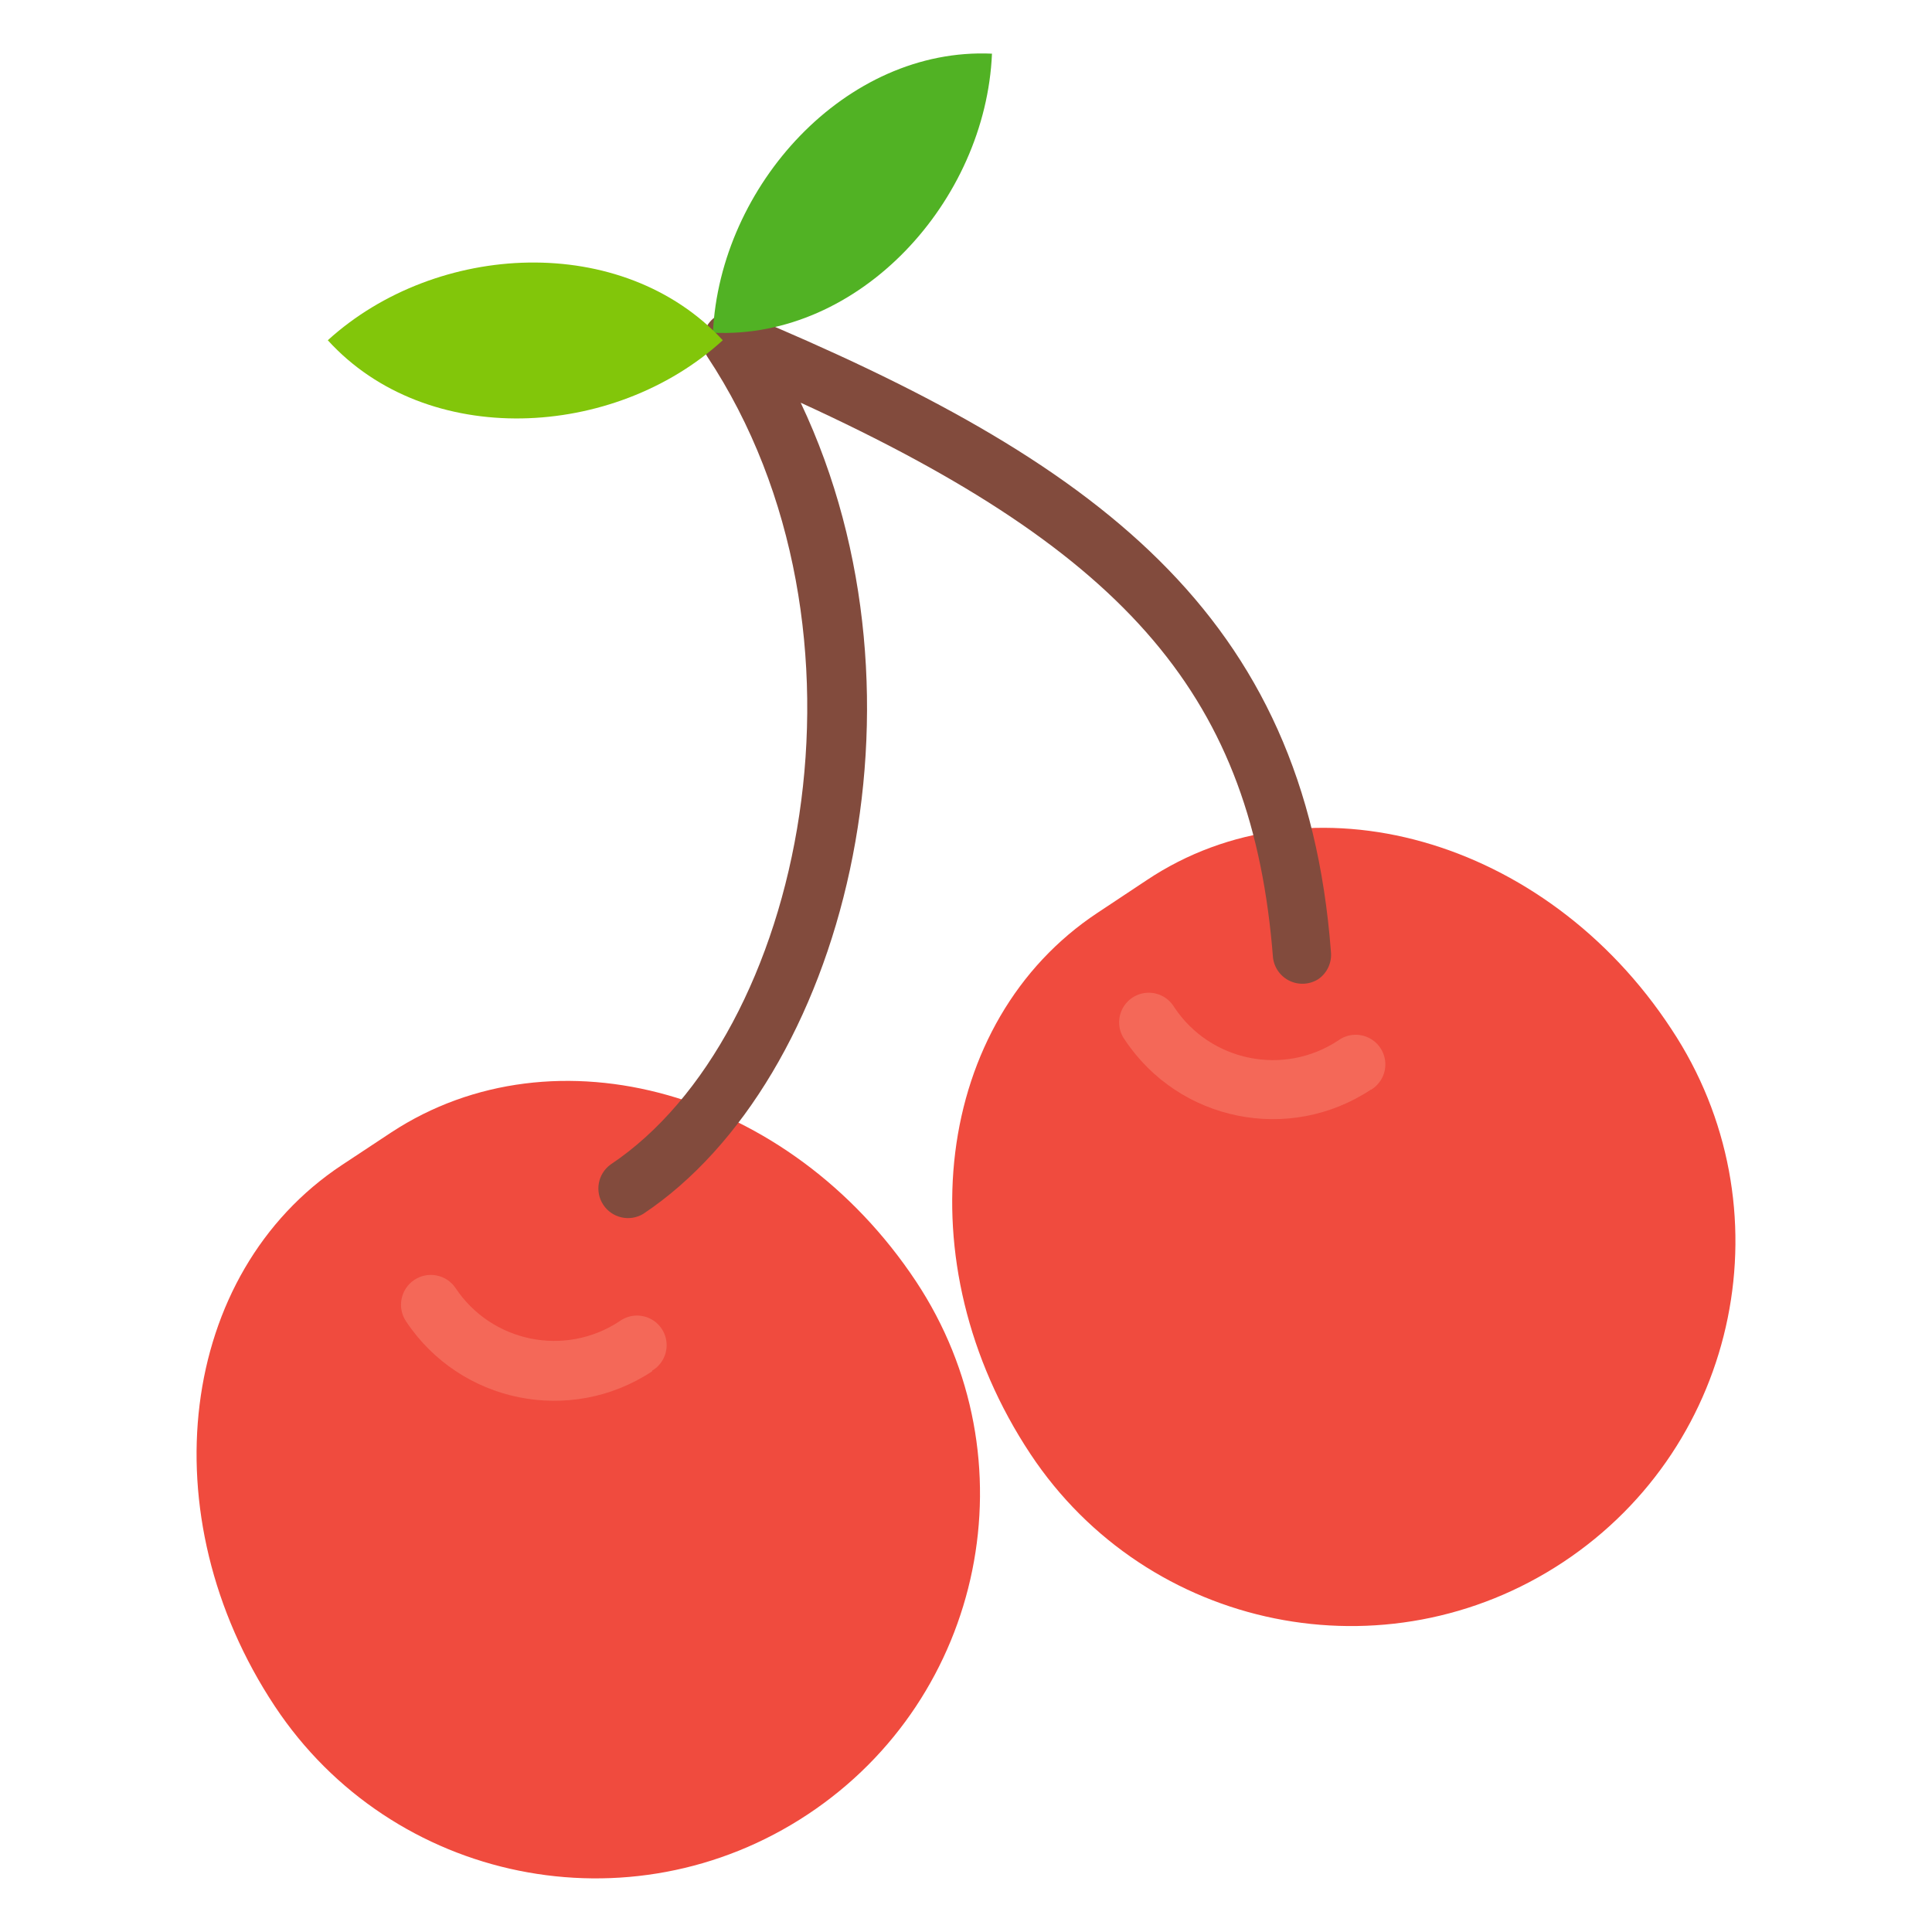
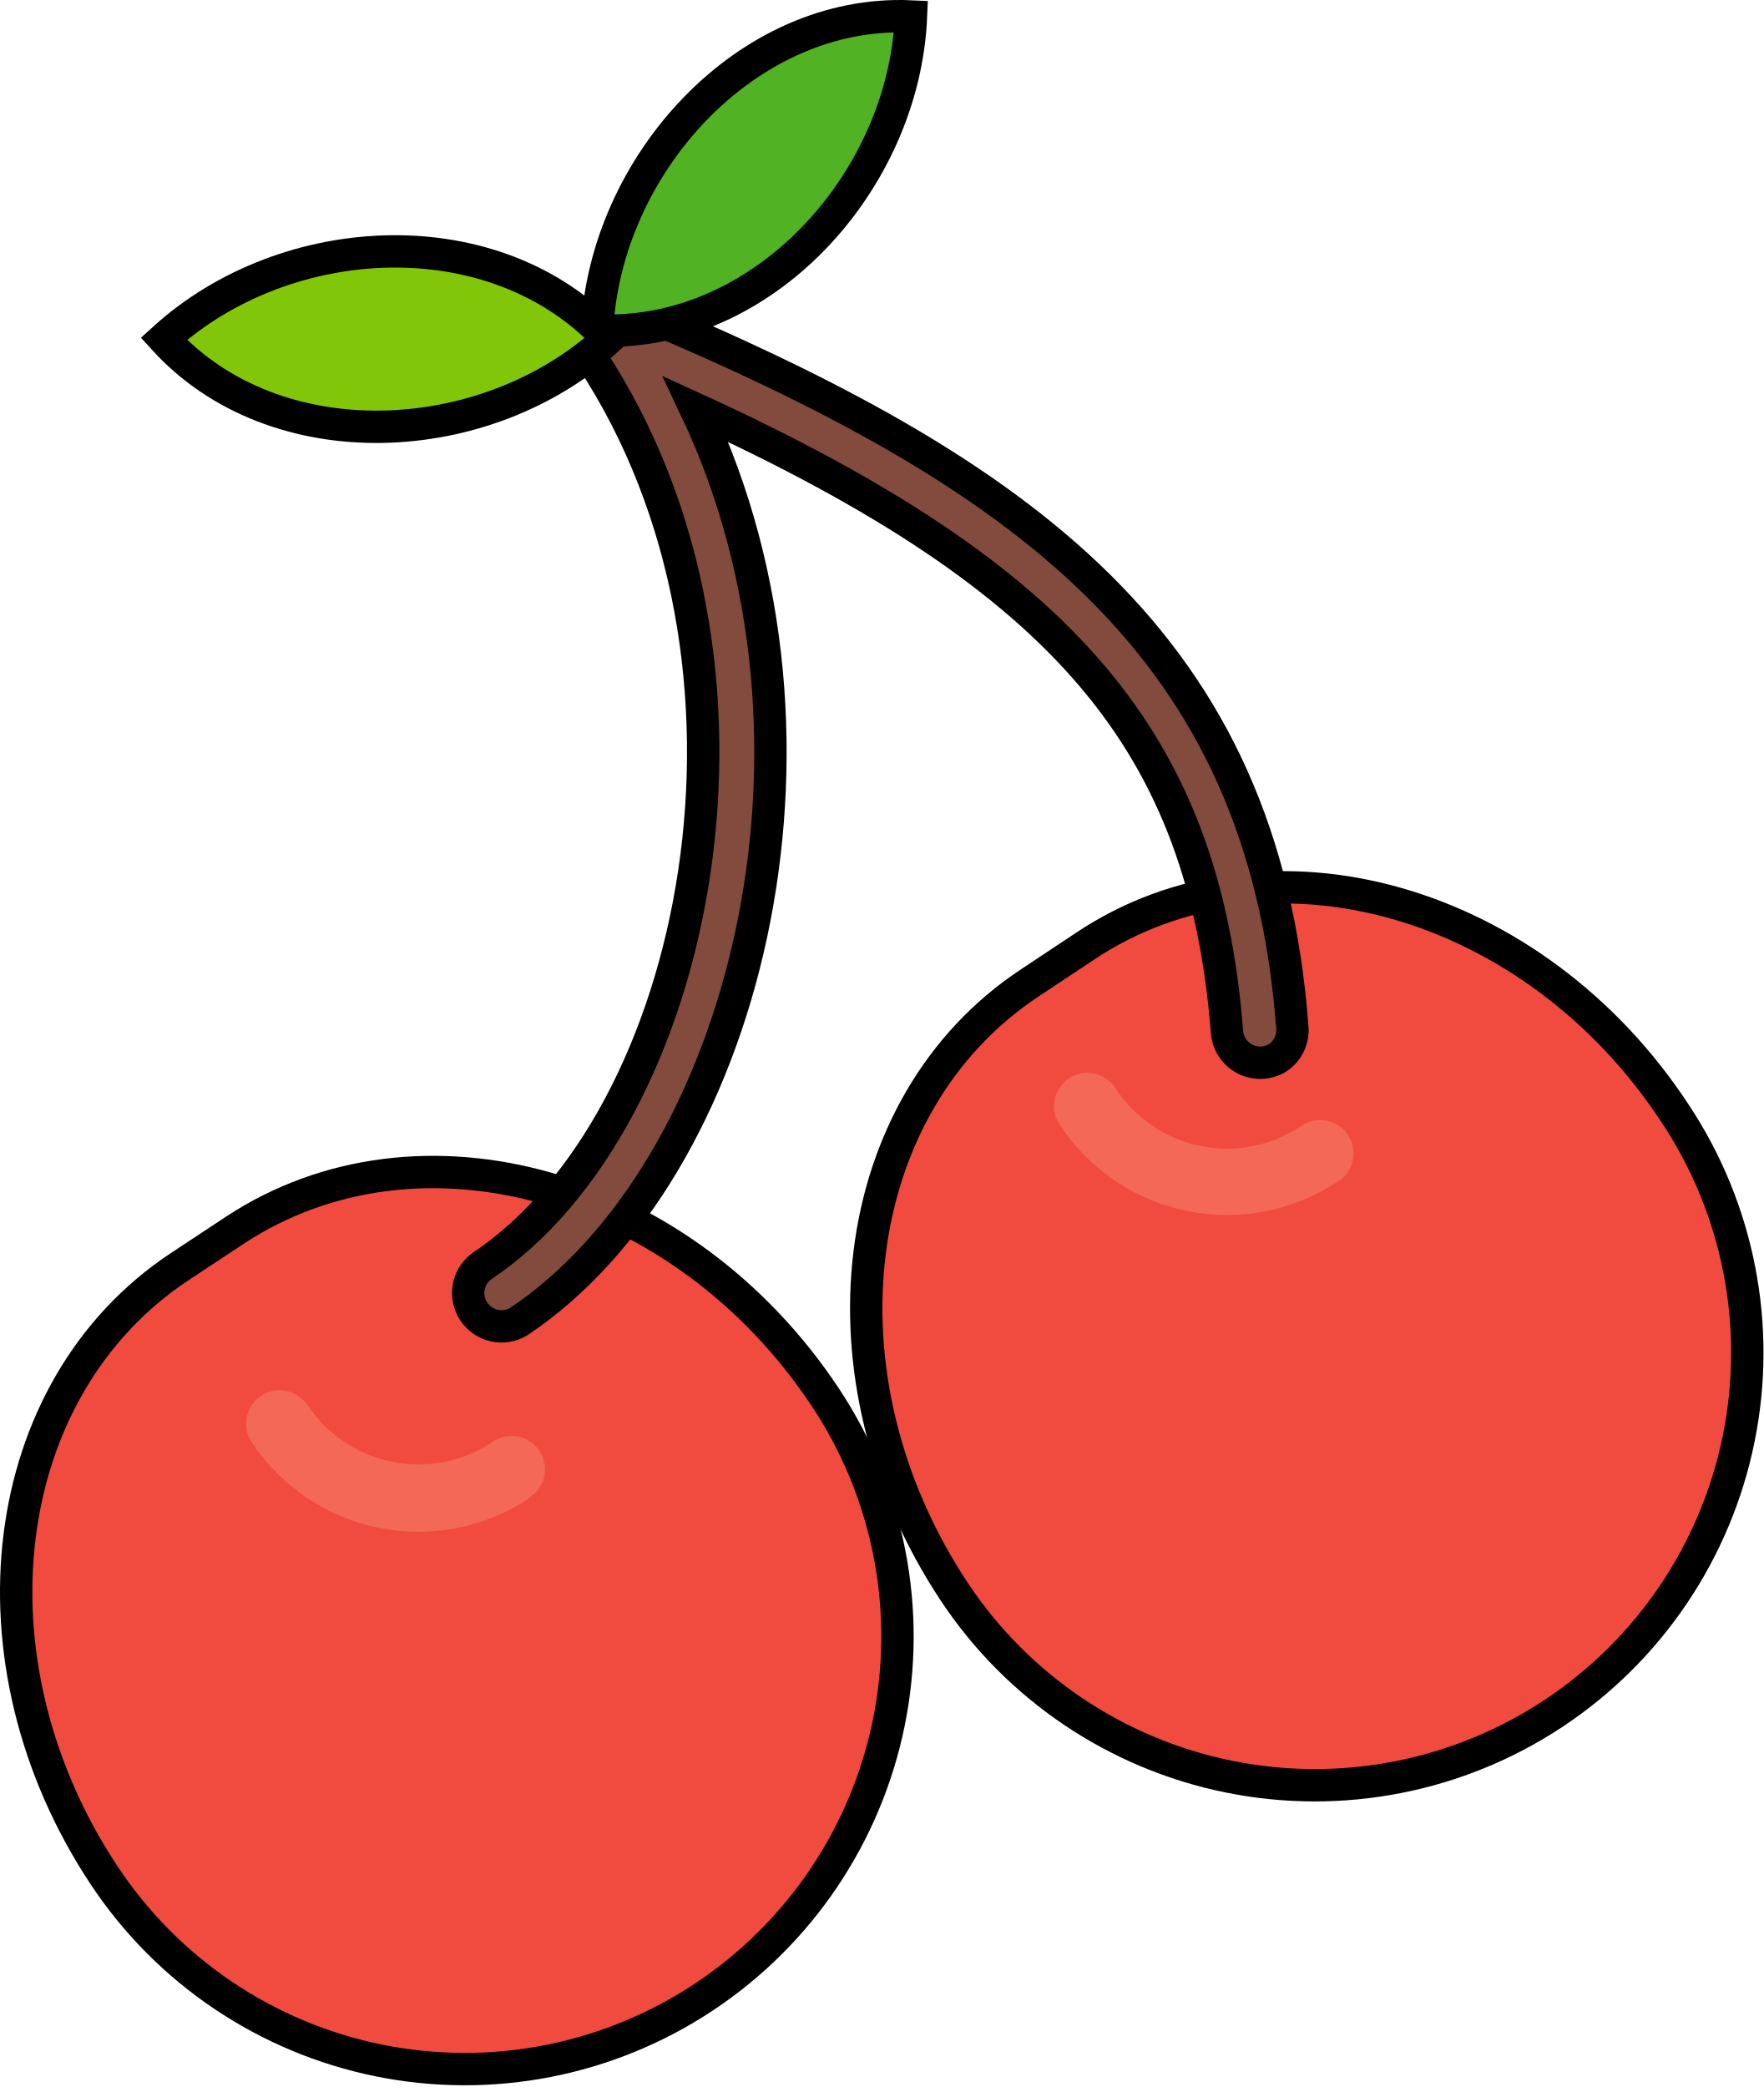
- <svg xmlns="http://www.w3.org/2000/svg" viewBox="0 0 90 90">
-   <defs>
-     <style>.cls-1{fill:#f04b3e;}.cls-2{fill:#f57564;opacity:0.7;}.cls-3{fill:#824b3d;}.cls-4{fill:#51b224;}.cls-5{fill:#82c60a;}</style>
-   </defs>
-   <g id="cherries">
-     <g id="cherries-2" data-name="cherries">
-       <path class="cls-1" d="M12.8,79.48c-5.89-8.89-4.49-20.17,3.13-25.21l2.3-1.52c7.62-5,18.55-1.94,24.44,6.94A17.91,17.91,0,0,1,12.8,79.48Z" />
-       <path class="cls-1" d="M48,67.73c-5.89-8.89-4.49-20.17,3.13-25.21L53.42,41C61,35.94,72,39,77.86,47.94A17.91,17.91,0,0,1,48,67.73Z" />
-       <path class="cls-2" d="M63.86,50.76A8.28,8.28,0,0,1,52.4,48.44a1.38,1.38,0,1,1,2.3-1.52,5.52,5.52,0,0,0,7.64,1.55,1.38,1.38,0,1,1,1.52,2.3Z" />
-       <path class="cls-2" d="M30.38,63.88a8.28,8.28,0,0,1-11.46-2.32A1.38,1.38,0,1,1,21.22,60a5.52,5.52,0,0,0,7.64,1.55,1.38,1.38,0,1,1,1.52,2.3Z" />
-       <path class="cls-3" d="M61.43,45.6a1.38,1.38,0,0,1-2.13-1c-.94-12-6.61-18.79-22-25.84,6.56,13.85,2,31.57-7.34,37.79a1.38,1.38,0,0,1-1.52-2.3c9-6,12.95-24.9,4.5-37.65a1.38,1.38,0,0,1,1.68-2C51,21.44,60.8,28.53,62,44.34A1.38,1.38,0,0,1,61.43,45.6Z" />
-       <path class="cls-4" d="M33.21,15.5c6.85.32,12.71-6.14,13-13C39.4,2.19,33.54,8.65,33.21,15.5Z" />
-       <path class="cls-5" d="M15.27,15.85c4.61,5.07,13.33,4.64,18.4,0C29,10.81,20.34,11.24,15.27,15.85Z" />
-     </g>
-   </g>
+ <svg xmlns="http://www.w3.org/2000/svg" width="109" height="129" viewBox="0 0 109 129" fill="none">
+   <path d="M6.438 115.921C-2.354 102.652 -0.264 85.814 11.11 78.291L14.543 76.023C25.917 68.559 42.232 73.127 51.023 86.382C54.941 92.294 56.349 99.52 54.938 106.471C53.527 113.422 49.413 119.527 43.5 123.444C37.588 127.361 30.362 128.769 23.411 127.359C16.46 125.948 10.355 121.834 6.438 115.921Z" fill="#F04B3E" stroke="black" stroke-width="2" />
+   <path d="M58.979 98.382C50.187 85.113 52.277 68.276 63.651 60.753L67.069 58.484C78.384 50.931 94.803 55.499 103.55 68.843C107.467 74.753 108.876 81.978 107.466 88.927C106.057 95.876 101.945 101.981 96.034 105.898C90.124 109.815 82.899 111.224 75.95 109.815C69.001 108.405 62.896 104.293 58.979 98.382Z" fill="#F04B3E" stroke="black" stroke-width="2" />
+   <path opacity="0.7" d="M82.653 73.051C79.924 74.856 76.591 75.504 73.384 74.855C70.177 74.206 67.359 72.312 65.547 69.588C65.382 69.363 65.265 69.107 65.202 68.836C65.14 68.564 65.133 68.283 65.182 68.008C65.231 67.734 65.336 67.472 65.489 67.24C65.642 67.007 65.841 66.808 66.074 66.654C66.306 66.5 66.568 66.395 66.842 66.346C67.116 66.296 67.398 66.302 67.669 66.365C67.941 66.427 68.197 66.543 68.423 66.708C68.648 66.872 68.838 67.08 68.98 67.32C70.187 69.136 72.066 70.4 74.204 70.834C76.341 71.267 78.564 70.836 80.384 69.633C80.609 69.469 80.865 69.352 81.136 69.289C81.408 69.226 81.689 69.219 81.964 69.268C82.238 69.318 82.5 69.422 82.733 69.575C82.965 69.729 83.165 69.927 83.318 70.16C83.472 70.393 83.577 70.654 83.627 70.928C83.676 71.203 83.67 71.484 83.608 71.756C83.546 72.028 83.429 72.284 83.265 72.509C83.1 72.734 82.892 72.924 82.653 73.066V73.051Z" fill="#F57564" />
+   <path opacity="0.7" d="M32.679 92.633C29.95 94.437 26.616 95.086 23.41 94.437C20.203 93.788 17.385 91.894 15.573 89.17C15.42 88.945 15.313 88.691 15.258 88.424C15.203 88.158 15.201 87.883 15.252 87.615C15.304 87.348 15.407 87.093 15.557 86.865C15.707 86.638 15.9 86.442 16.125 86.289C16.351 86.136 16.604 86.029 16.871 85.974C17.137 85.919 17.412 85.918 17.68 85.969C17.947 86.02 18.202 86.124 18.43 86.273C18.657 86.423 18.853 86.616 19.006 86.841C20.213 88.658 22.092 89.922 24.23 90.356C26.367 90.789 28.59 90.358 30.41 89.155C30.635 88.991 30.891 88.873 31.162 88.811C31.434 88.748 31.715 88.741 31.99 88.79C32.264 88.84 32.526 88.944 32.759 89.097C32.991 89.251 33.191 89.45 33.344 89.682C33.498 89.915 33.603 90.176 33.653 90.45C33.702 90.724 33.696 91.006 33.634 91.278C33.572 91.549 33.455 91.806 33.291 92.031C33.126 92.256 32.918 92.446 32.679 92.588V92.633Z" fill="#F57564" />
+   <path d="M79.025 65.349C78.731 65.543 78.392 65.657 78.04 65.683C77.689 65.708 77.337 65.642 77.018 65.493C76.699 65.343 76.424 65.114 76.219 64.827C76.013 64.541 75.885 64.207 75.846 63.856C74.443 45.944 65.98 35.809 43.008 25.286C52.8 45.959 45.993 72.409 32.052 81.694C31.597 81.964 31.055 82.049 30.539 81.931C30.023 81.813 29.572 81.5 29.28 81.059C28.989 80.617 28.878 80.08 28.971 79.559C29.065 79.038 29.356 78.573 29.783 78.26C43.217 69.304 49.113 41.093 36.5 22.062C36.278 21.694 36.176 21.266 36.21 20.837C36.243 20.409 36.41 20.002 36.686 19.672C36.962 19.343 37.335 19.109 37.751 19.002C38.167 18.895 38.607 18.921 39.008 19.077C63.457 29.286 78.085 39.869 79.876 63.468C79.912 63.829 79.853 64.193 79.704 64.523C79.554 64.853 79.32 65.138 79.025 65.349Z" fill="#824B3D" stroke="black" stroke-width="2" />
+   <path d="M36.903 20.421C47.127 20.898 55.874 11.256 56.307 1.016C46.142 0.553 37.395 10.196 36.903 20.421Z" fill="#51B224" stroke="black" stroke-width="2" />
+   <path d="M10.125 20.943C17.006 28.511 30.022 27.869 37.589 20.943C30.619 13.42 17.692 14.062 10.125 20.943Z" fill="#82C60A" stroke="black" stroke-width="2" />
</svg>
